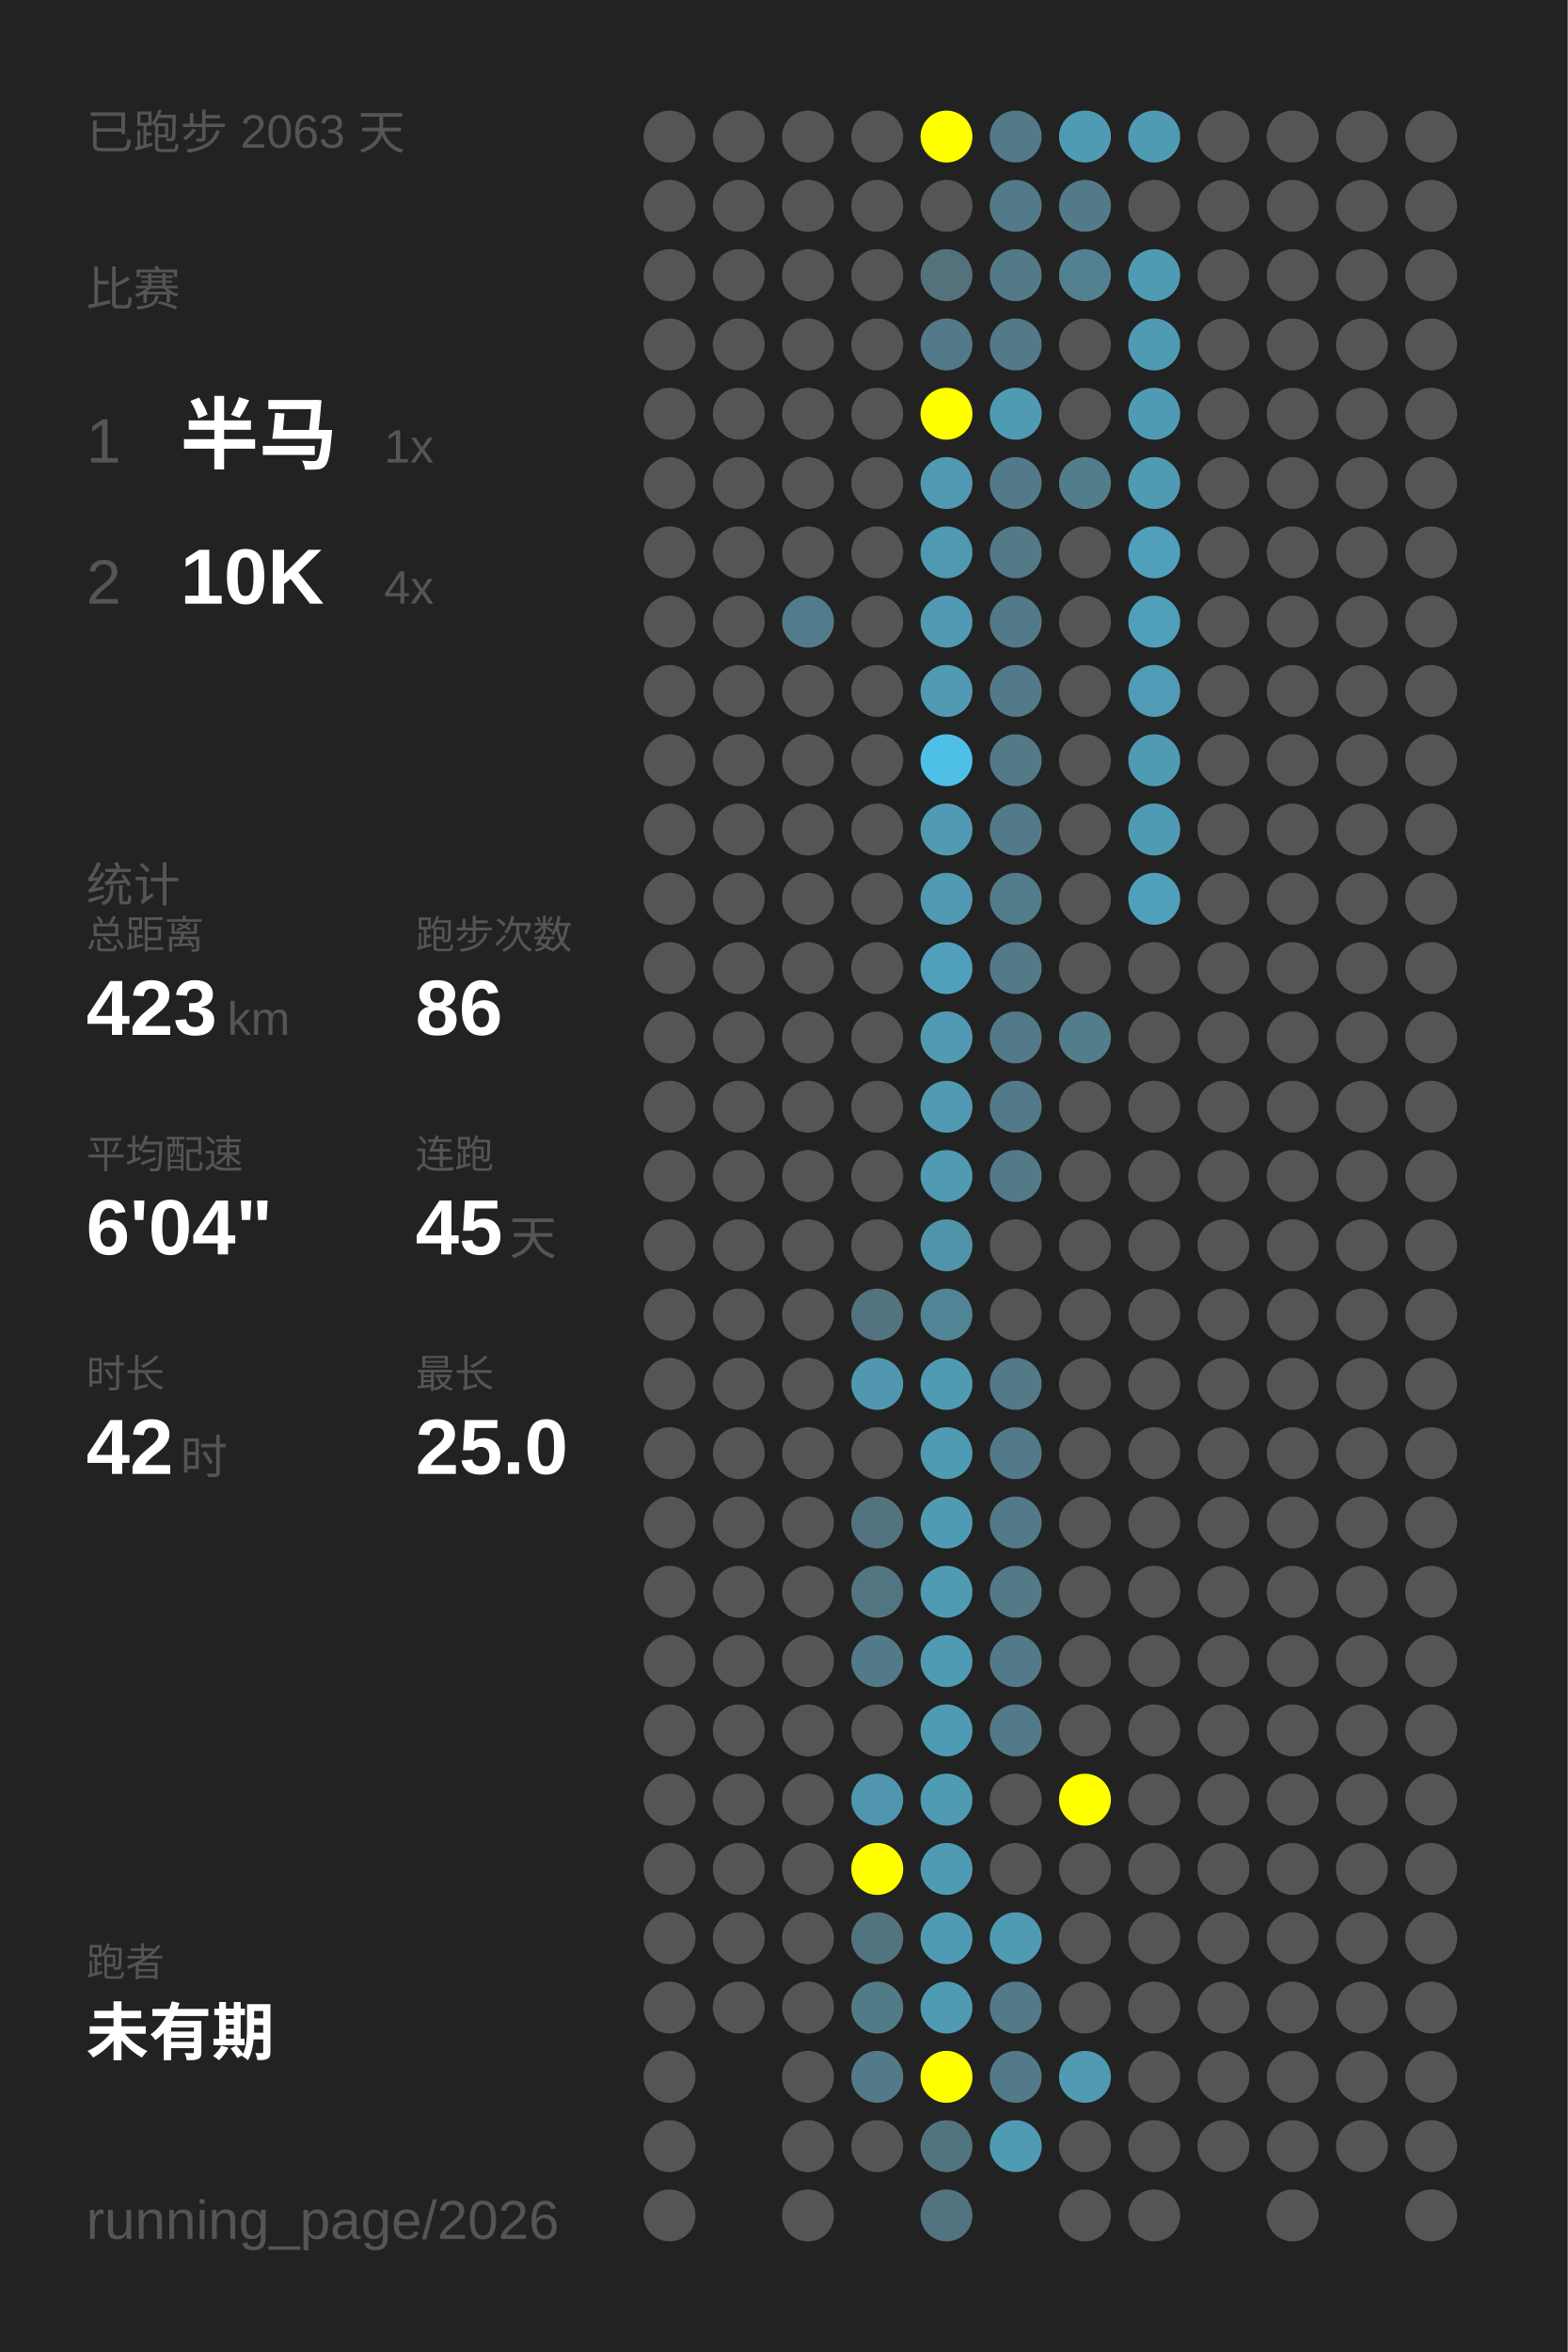
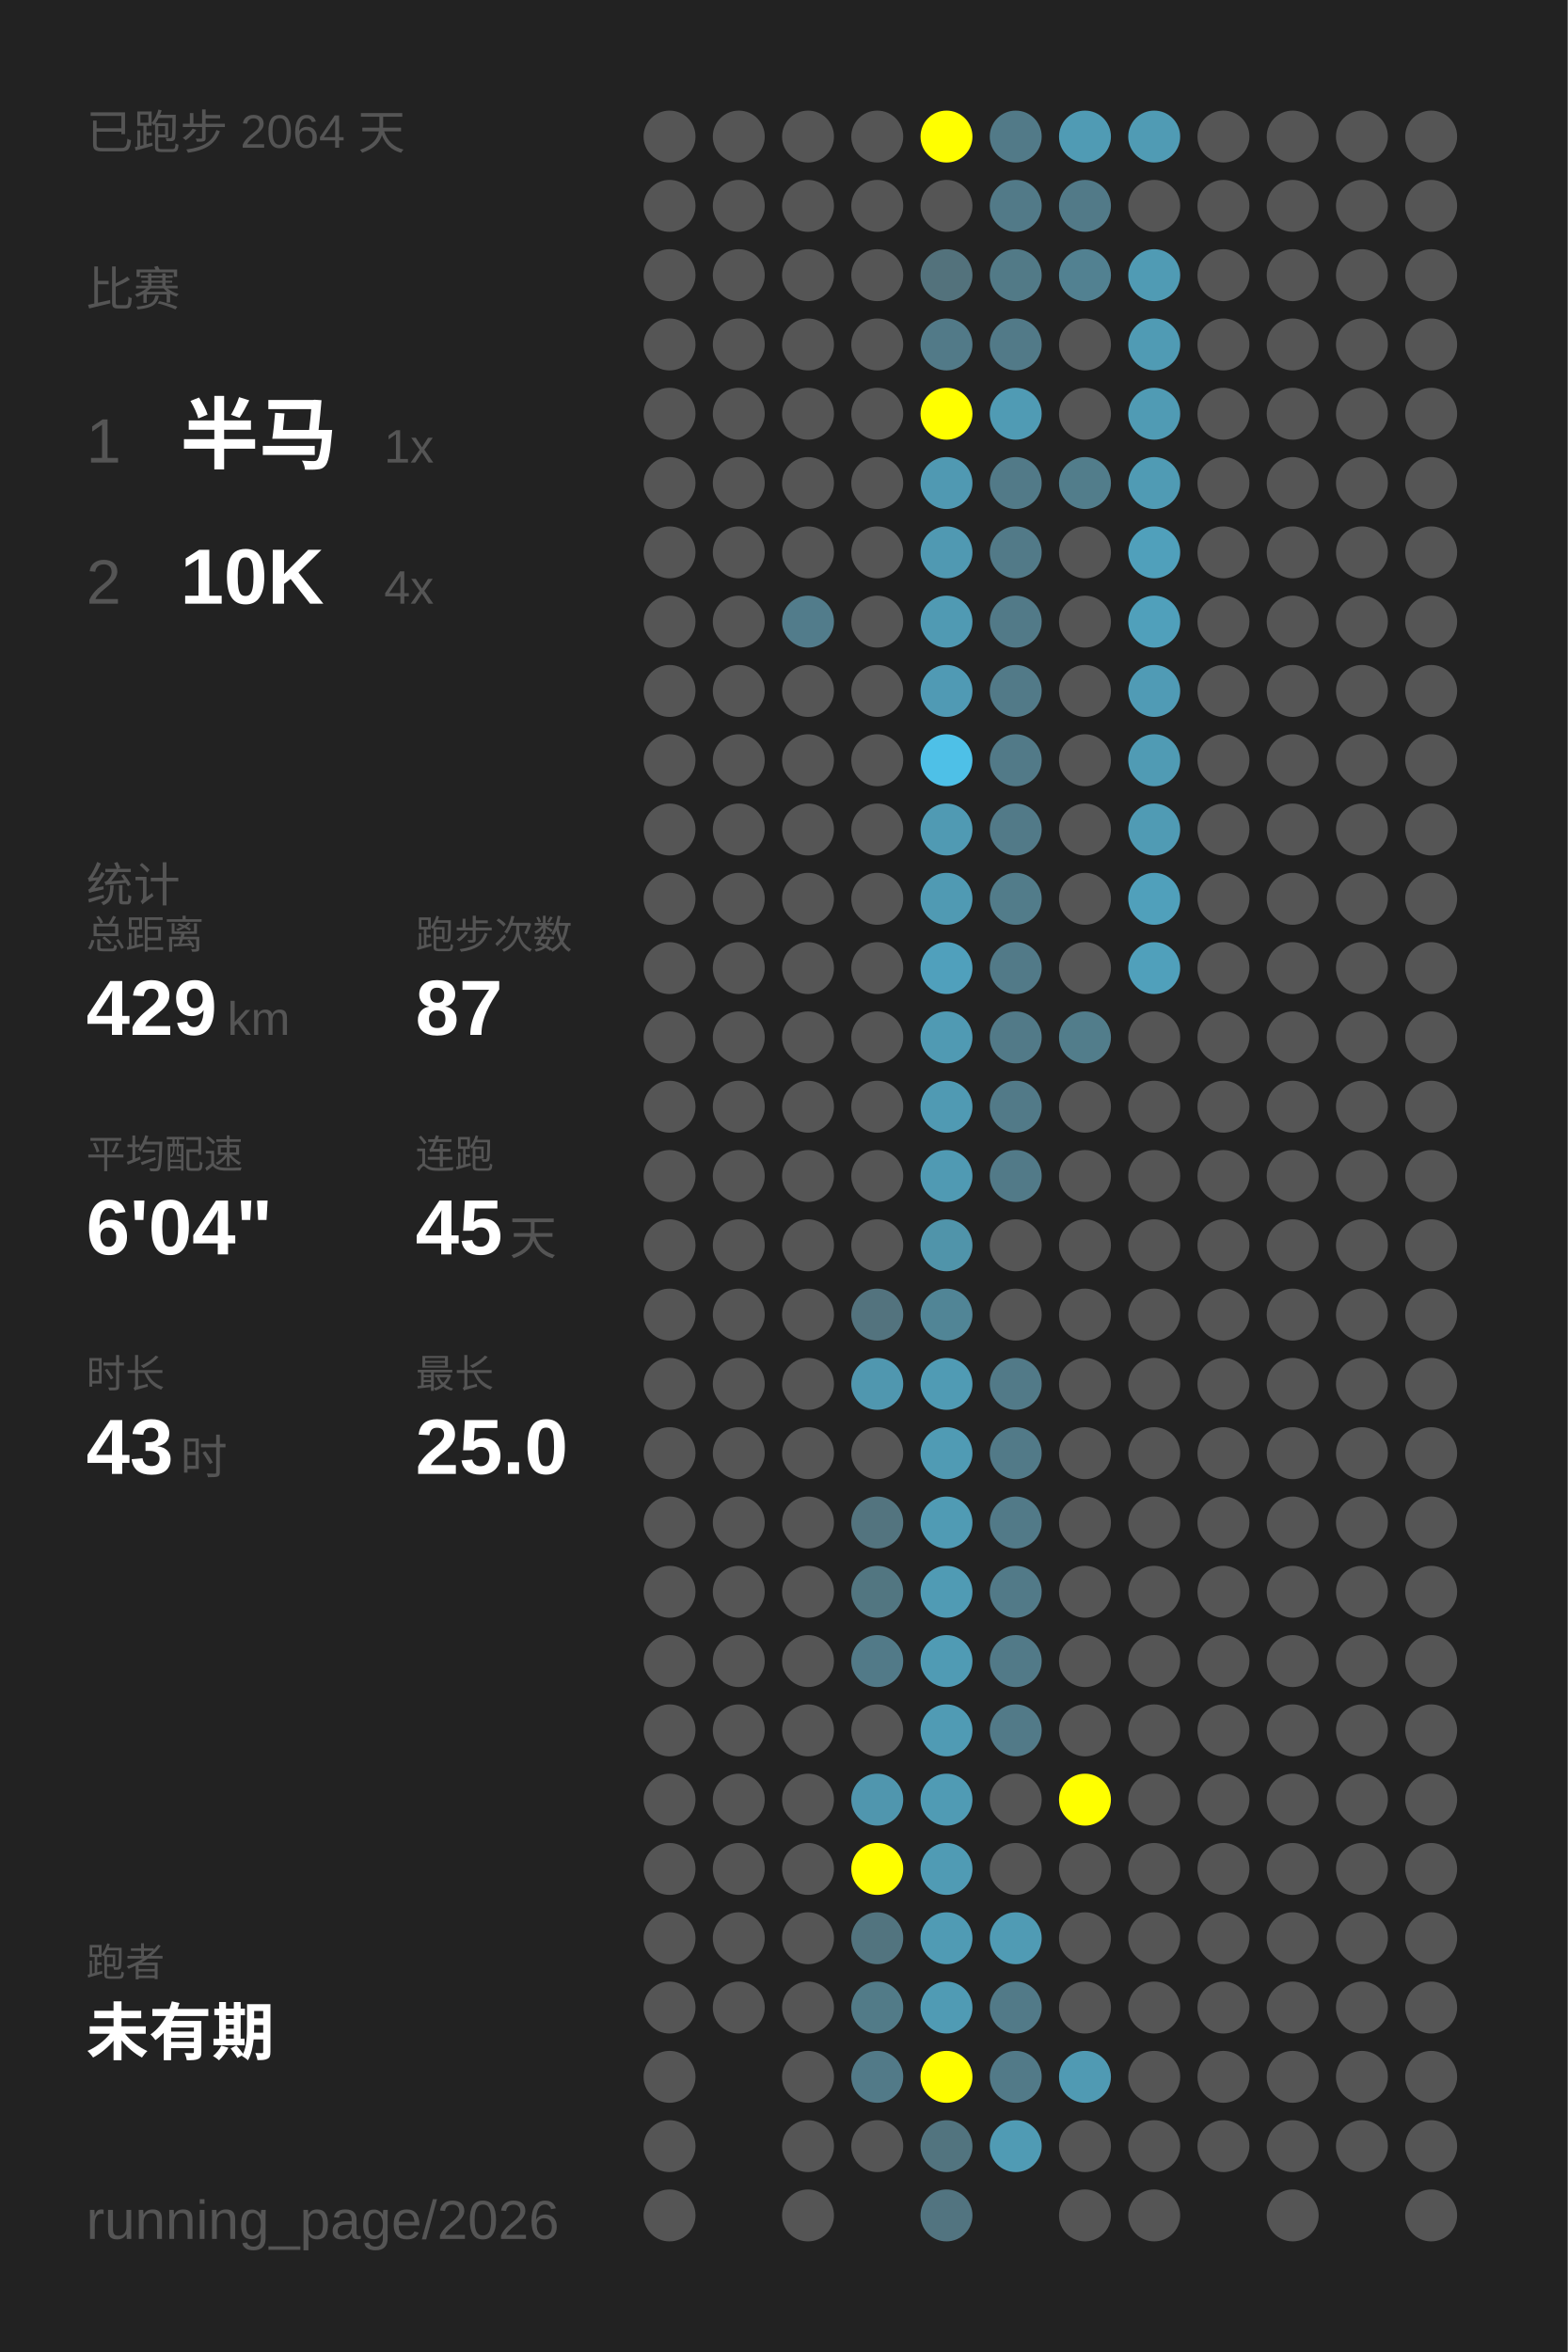
<svg xmlns="http://www.w3.org/2000/svg" baseProfile="full" height="300mm" version="1.1" viewBox="0,0,200,300" width="200mm">
  <defs />
  <rect fill="#222222" height="300" width="200" x="0" y="0" />
-   <text fill="#555555" style="font-size:6px; font-family:Arial;" x="11" y="19">已跑步 2063 天</text>
+   <text fill="#555555" style="font-size:6px; font-family:Arial;" x="11" y="19">已跑步 2064 天</text>
  <text fill="#555555" style="font-size:6px; font-family:Arial;" x="11" y="39">比赛</text>
  <text fill="#555555" style="font-size:8px; font-family:Arial;" x="11" y="59">1</text>
  <text fill="#FFFFFF" style="font-size:10px; font-family:Arial; font-weight:bold;" x="23" y="59">半马</text>
  <text fill="#555555" style="font-size:6px; font-family:Arial;" x="49" y="59">1x</text>
  <text fill="#555555" style="font-size:8px; font-family:Arial;" x="11" y="77">2</text>
  <text fill="#FFFFFF" style="font-size:10px; font-family:Arial; font-weight:bold;" x="23" y="77">10K</text>
  <text fill="#555555" style="font-size:6px; font-family:Arial;" x="49" y="77">4x</text>
  <text fill="#555555" style="font-size:6px; font-family:Arial;" x="11" y="115">统计</text>
  <text fill="#555555" style="font-size:5px; font-family:Arial;" x="11" y="121">总距离</text>
-   <text fill="#FFFFFF" style="font-size:10px; font-family:Arial; font-weight:bold;" x="11" y="132">423</text>
+   <text fill="#FFFFFF" style="font-size:10px; font-family:Arial; font-weight:bold;" x="11" y="132">429</text>
  <text fill="#555555" style="font-size:6px; font-family:Arial;" x="29" y="132">km</text>
  <text fill="#555555" style="font-size:5px; font-family:Arial;" x="53" y="121">跑步次数</text>
-   <text fill="#FFFFFF" style="font-size:10px; font-family:Arial; font-weight:bold;" x="53" y="132">86</text>
+   <text fill="#FFFFFF" style="font-size:10px; font-family:Arial; font-weight:bold;" x="53" y="132">87</text>
  <text fill="#555555" style="font-size:5px; font-family:Arial;" x="11" y="149">平均配速</text>
  <text fill="#FFFFFF" style="font-size:10px; font-family:Arial; font-weight:bold;" x="11" y="160">6'04"</text>
  <text fill="#555555" style="font-size:5px; font-family:Arial;" x="53" y="149">连跑</text>
  <text fill="#FFFFFF" style="font-size:10px; font-family:Arial; font-weight:bold;" x="53" y="160">45</text>
  <text fill="#555555" style="font-size:6px; font-family:Arial;" x="65" y="160">天</text>
  <text fill="#555555" style="font-size:5px; font-family:Arial;" x="11" y="177">时长</text>
-   <text fill="#FFFFFF" style="font-size:10px; font-family:Arial; font-weight:bold;" x="11" y="188">42</text>
+   <text fill="#FFFFFF" style="font-size:10px; font-family:Arial; font-weight:bold;" x="11" y="188">43</text>
  <text fill="#555555" style="font-size:6px; font-family:Arial;" x="23" y="188">时</text>
  <text fill="#555555" style="font-size:5px; font-family:Arial;" x="53" y="177">最长</text>
  <text fill="#FFFFFF" style="font-size:10px; font-family:Arial; font-weight:bold;" x="53" y="188">25.0</text>
  <text fill="#555555" style="font-size:5px; font-family:Arial;" x="11" y="252.065">跑者</text>
  <text fill="#FFFFFF" style="font-size:8px; font-family:Arial; font-weight:bold;" x="11" y="262.065">未有期</text>
  <text fill="#555555" style="font-size:7px; font-family:Arial;" x="11" y="285.581">running_page/2026</text>
  <circle cx="85.417" cy="17.419" fill="#555555" r="3.312" />
  <circle cx="85.417" cy="26.258" fill="#555555" r="3.312" />
  <circle cx="85.417" cy="35.097" fill="#555555" r="3.312" />
  <circle cx="85.417" cy="43.935" fill="#555555" r="3.312" />
  <circle cx="85.417" cy="52.774" fill="#555555" r="3.312" />
  <circle cx="85.417" cy="61.613" fill="#555555" r="3.312" />
  <circle cx="85.417" cy="70.452" fill="#555555" r="3.312" />
  <circle cx="85.417" cy="79.29" fill="#555555" r="3.312" />
  <circle cx="85.417" cy="88.129" fill="#555555" r="3.312" />
  <circle cx="85.417" cy="96.968" fill="#555555" r="3.312" />
  <circle cx="85.417" cy="105.806" fill="#555555" r="3.312" />
  <circle cx="85.417" cy="114.645" fill="#555555" r="3.312" />
  <circle cx="85.417" cy="123.484" fill="#555555" r="3.312" />
  <circle cx="85.417" cy="132.323" fill="#555555" r="3.312" />
  <circle cx="85.417" cy="141.161" fill="#555555" r="3.312" />
  <circle cx="85.417" cy="150" fill="#555555" r="3.312" />
  <circle cx="85.417" cy="158.839" fill="#555555" r="3.312" />
  <circle cx="85.417" cy="167.677" fill="#555555" r="3.312" />
  <circle cx="85.417" cy="176.516" fill="#555555" r="3.312" />
  <circle cx="85.417" cy="185.355" fill="#555555" r="3.312" />
  <circle cx="85.417" cy="194.194" fill="#555555" r="3.312" />
  <circle cx="85.417" cy="203.032" fill="#555555" r="3.312" />
  <circle cx="85.417" cy="211.871" fill="#555555" r="3.312" />
  <circle cx="85.417" cy="220.71" fill="#555555" r="3.312" />
  <circle cx="85.417" cy="229.548" fill="#555555" r="3.312" />
  <circle cx="85.417" cy="238.387" fill="#555555" r="3.312" />
  <circle cx="85.417" cy="247.226" fill="#555555" r="3.312" />
  <circle cx="85.417" cy="256.065" fill="#555555" r="3.312" />
  <circle cx="85.417" cy="264.903" fill="#555555" r="3.312" />
  <circle cx="85.417" cy="273.742" fill="#555555" r="3.312" />
  <circle cx="85.417" cy="282.581" fill="#555555" r="3.312" />
  <circle cx="94.25" cy="17.419" fill="#555555" r="3.312" />
  <circle cx="94.25" cy="26.258" fill="#555555" r="3.312" />
  <circle cx="94.25" cy="35.097" fill="#555555" r="3.312" />
  <circle cx="94.25" cy="43.935" fill="#555555" r="3.312" />
  <circle cx="94.25" cy="52.774" fill="#555555" r="3.312" />
  <circle cx="94.25" cy="61.613" fill="#555555" r="3.312" />
  <circle cx="94.25" cy="70.452" fill="#555555" r="3.312" />
  <circle cx="94.25" cy="79.29" fill="#555555" r="3.312" />
  <circle cx="94.25" cy="88.129" fill="#555555" r="3.312" />
  <circle cx="94.25" cy="96.968" fill="#555555" r="3.312" />
  <circle cx="94.25" cy="105.806" fill="#555555" r="3.312" />
  <circle cx="94.25" cy="114.645" fill="#555555" r="3.312" />
  <circle cx="94.25" cy="123.484" fill="#555555" r="3.312" />
  <circle cx="94.25" cy="132.323" fill="#555555" r="3.312" />
  <circle cx="94.25" cy="141.161" fill="#555555" r="3.312" />
  <circle cx="94.25" cy="150" fill="#555555" r="3.312" />
  <circle cx="94.25" cy="158.839" fill="#555555" r="3.312" />
  <circle cx="94.25" cy="167.677" fill="#555555" r="3.312" />
  <circle cx="94.25" cy="176.516" fill="#555555" r="3.312" />
  <circle cx="94.25" cy="185.355" fill="#555555" r="3.312" />
  <circle cx="94.25" cy="194.194" fill="#555555" r="3.312" />
  <circle cx="94.25" cy="203.032" fill="#555555" r="3.312" />
  <circle cx="94.25" cy="211.871" fill="#555555" r="3.312" />
  <circle cx="94.25" cy="220.71" fill="#555555" r="3.312" />
  <circle cx="94.25" cy="229.548" fill="#555555" r="3.312" />
  <circle cx="94.25" cy="238.387" fill="#555555" r="3.312" />
  <circle cx="94.25" cy="247.226" fill="#555555" r="3.312" />
  <circle cx="94.25" cy="256.065" fill="#555555" r="3.312" />
  <circle cx="103.083" cy="17.419" fill="#555555" r="3.312" />
  <circle cx="103.083" cy="26.258" fill="#555555" r="3.312" />
  <circle cx="103.083" cy="35.097" fill="#555555" r="3.312" />
  <circle cx="103.083" cy="43.935" fill="#555555" r="3.312" />
  <circle cx="103.083" cy="52.774" fill="#555555" r="3.312" />
  <circle cx="103.083" cy="61.613" fill="#555555" r="3.312" />
  <circle cx="103.083" cy="70.452" fill="#555555" r="3.312" />
  <circle cx="103.083" cy="79.29" fill="#527c8b" r="3.312" />
  <circle cx="103.083" cy="88.129" fill="#555555" r="3.312" />
  <circle cx="103.083" cy="96.968" fill="#555555" r="3.312" />
  <circle cx="103.083" cy="105.806" fill="#555555" r="3.312" />
  <circle cx="103.083" cy="114.645" fill="#555555" r="3.312" />
  <circle cx="103.083" cy="123.484" fill="#555555" r="3.312" />
  <circle cx="103.083" cy="132.323" fill="#555555" r="3.312" />
  <circle cx="103.083" cy="141.161" fill="#555555" r="3.312" />
  <circle cx="103.083" cy="150" fill="#555555" r="3.312" />
  <circle cx="103.083" cy="158.839" fill="#555555" r="3.312" />
  <circle cx="103.083" cy="167.677" fill="#555555" r="3.312" />
  <circle cx="103.083" cy="176.516" fill="#555555" r="3.312" />
  <circle cx="103.083" cy="185.355" fill="#555555" r="3.312" />
  <circle cx="103.083" cy="194.194" fill="#555555" r="3.312" />
  <circle cx="103.083" cy="203.032" fill="#555555" r="3.312" />
  <circle cx="103.083" cy="211.871" fill="#555555" r="3.312" />
  <circle cx="103.083" cy="220.71" fill="#555555" r="3.312" />
  <circle cx="103.083" cy="229.548" fill="#555555" r="3.312" />
  <circle cx="103.083" cy="238.387" fill="#555555" r="3.312" />
  <circle cx="103.083" cy="247.226" fill="#555555" r="3.312" />
  <circle cx="103.083" cy="256.065" fill="#555555" r="3.312" />
  <circle cx="103.083" cy="264.903" fill="#555555" r="3.312" />
  <circle cx="103.083" cy="273.742" fill="#555555" r="3.312" />
  <circle cx="103.083" cy="282.581" fill="#555555" r="3.312" />
  <circle cx="111.917" cy="17.419" fill="#555555" r="3.312" />
  <circle cx="111.917" cy="26.258" fill="#555555" r="3.312" />
  <circle cx="111.917" cy="35.097" fill="#555555" r="3.312" />
  <circle cx="111.917" cy="43.935" fill="#555555" r="3.312" />
  <circle cx="111.917" cy="52.774" fill="#555555" r="3.312" />
  <circle cx="111.917" cy="61.613" fill="#555555" r="3.312" />
  <circle cx="111.917" cy="70.452" fill="#555555" r="3.312" />
  <circle cx="111.917" cy="79.29" fill="#555555" r="3.312" />
  <circle cx="111.917" cy="88.129" fill="#555555" r="3.312" />
  <circle cx="111.917" cy="96.968" fill="#555555" r="3.312" />
  <circle cx="111.917" cy="105.806" fill="#555555" r="3.312" />
  <circle cx="111.917" cy="114.645" fill="#555555" r="3.312" />
  <circle cx="111.917" cy="123.484" fill="#555555" r="3.312" />
  <circle cx="111.917" cy="132.323" fill="#555555" r="3.312" />
  <circle cx="111.917" cy="141.161" fill="#555555" r="3.312" />
  <circle cx="111.917" cy="150" fill="#555555" r="3.312" />
  <circle cx="111.917" cy="158.839" fill="#555555" r="3.312" />
  <circle cx="111.917" cy="167.677" fill="#53737e" r="3.312" />
  <circle cx="111.917" cy="176.516" fill="#5097af" r="3.312" />
  <circle cx="111.917" cy="185.355" fill="#555555" r="3.312" />
  <circle cx="111.917" cy="194.194" fill="#53747f" r="3.312" />
  <circle cx="111.917" cy="203.032" fill="#527681" r="3.312" />
  <circle cx="111.917" cy="211.871" fill="#527a88" r="3.312" />
  <circle cx="111.917" cy="220.71" fill="#555555" r="3.312" />
  <circle cx="111.917" cy="229.548" fill="#5096ae" r="3.312" />
  <circle cx="111.917" cy="238.387" fill="#FFFF00" r="3.312" />
  <circle cx="111.917" cy="247.226" fill="#52747f" r="3.312" />
  <circle cx="111.917" cy="256.065" fill="#527b88" r="3.312" />
  <circle cx="111.917" cy="264.903" fill="#527a88" r="3.312" />
  <circle cx="111.917" cy="273.742" fill="#555555" r="3.312" />
  <circle cx="120.75" cy="17.419" fill="#FFFF00" r="3.312" />
  <circle cx="120.75" cy="26.258" fill="#555555" r="3.312" />
  <circle cx="120.75" cy="35.097" fill="#53727c" r="3.312" />
  <circle cx="120.75" cy="43.935" fill="#527a88" r="3.312" />
  <circle cx="120.75" cy="52.774" fill="#FFFF00" r="3.312" />
  <circle cx="120.75" cy="61.613" fill="#5099b2" r="3.312" />
  <circle cx="120.75" cy="70.452" fill="#5099b2" r="3.312" />
  <circle cx="120.75" cy="79.29" fill="#509ab3" r="3.312" />
  <circle cx="120.75" cy="88.129" fill="#509ab4" r="3.312" />
  <circle cx="120.75" cy="96.968" fill="#4ec0e7" r="3.312" />
  <circle cx="120.75" cy="105.806" fill="#509ab3" r="3.312" />
  <circle cx="120.75" cy="114.645" fill="#509ab3" r="3.312" />
  <circle cx="120.75" cy="123.484" fill="#50a0bc" r="3.312" />
  <circle cx="120.75" cy="132.323" fill="#509ab3" r="3.312" />
  <circle cx="120.75" cy="141.161" fill="#509ab3" r="3.312" />
  <circle cx="120.75" cy="150" fill="#509ab3" r="3.312" />
  <circle cx="120.75" cy="158.839" fill="#5094aa" r="3.312" />
  <circle cx="120.75" cy="167.677" fill="#518596" r="3.312" />
  <circle cx="120.75" cy="176.516" fill="#509bb4" r="3.312" />
  <circle cx="120.75" cy="185.355" fill="#509bb4" r="3.312" />
  <circle cx="120.75" cy="194.194" fill="#509bb4" r="3.312" />
  <circle cx="120.75" cy="203.032" fill="#509bb4" r="3.312" />
  <circle cx="120.75" cy="211.871" fill="#509bb4" r="3.312" />
  <circle cx="120.75" cy="220.71" fill="#509bb4" r="3.312" />
  <circle cx="120.75" cy="229.548" fill="#509bb4" r="3.312" />
  <circle cx="120.75" cy="238.387" fill="#509bb4" r="3.312" />
  <circle cx="120.75" cy="247.226" fill="#509bb4" r="3.312" />
  <circle cx="120.75" cy="256.065" fill="#509bb4" r="3.312" />
  <circle cx="120.75" cy="264.903" fill="#FFFF00" r="3.312" />
  <circle cx="120.75" cy="273.742" fill="#52747f" r="3.312" />
  <circle cx="120.75" cy="282.581" fill="#527480" r="3.312" />
  <circle cx="129.583" cy="17.419" fill="#527a88" r="3.312" />
  <circle cx="129.583" cy="26.258" fill="#527a88" r="3.312" />
  <circle cx="129.583" cy="35.097" fill="#527a87" r="3.312" />
  <circle cx="129.583" cy="43.935" fill="#527a88" r="3.312" />
  <circle cx="129.583" cy="52.774" fill="#509bb4" r="3.312" />
  <circle cx="129.583" cy="61.613" fill="#527a88" r="3.312" />
  <circle cx="129.583" cy="70.452" fill="#527a88" r="3.312" />
  <circle cx="129.583" cy="79.29" fill="#527a88" r="3.312" />
  <circle cx="129.583" cy="88.129" fill="#527a88" r="3.312" />
  <circle cx="129.583" cy="96.968" fill="#527a88" r="3.312" />
  <circle cx="129.583" cy="105.806" fill="#527a88" r="3.312" />
  <circle cx="129.583" cy="114.645" fill="#527c8a" r="3.312" />
  <circle cx="129.583" cy="123.484" fill="#527a88" r="3.312" />
  <circle cx="129.583" cy="132.323" fill="#527a88" r="3.312" />
  <circle cx="129.583" cy="141.161" fill="#527a88" r="3.312" />
  <circle cx="129.583" cy="150" fill="#527a88" r="3.312" />
  <circle cx="129.583" cy="158.839" fill="#555555" r="3.312" />
  <circle cx="129.583" cy="167.677" fill="#555555" r="3.312" />
  <circle cx="129.583" cy="176.516" fill="#527a88" r="3.312" />
  <circle cx="129.583" cy="185.355" fill="#527a88" r="3.312" />
  <circle cx="129.583" cy="194.194" fill="#527a88" r="3.312" />
  <circle cx="129.583" cy="203.032" fill="#527a88" r="3.312" />
  <circle cx="129.583" cy="211.871" fill="#527a88" r="3.312" />
  <circle cx="129.583" cy="220.71" fill="#527a88" r="3.312" />
  <circle cx="129.583" cy="229.548" fill="#555555" r="3.312" />
  <circle cx="129.583" cy="238.387" fill="#555555" r="3.312" />
  <circle cx="129.583" cy="247.226" fill="#509bb4" r="3.312" />
  <circle cx="129.583" cy="256.065" fill="#527a88" r="3.312" />
  <circle cx="129.583" cy="264.903" fill="#527a88" r="3.312" />
  <circle cx="129.583" cy="273.742" fill="#509bb4" r="3.312" />
  <circle cx="138.417" cy="17.419" fill="#509bb4" r="3.312" />
  <circle cx="138.417" cy="26.258" fill="#527a88" r="3.312" />
  <circle cx="138.417" cy="35.097" fill="#528191" r="3.312" />
  <circle cx="138.417" cy="43.935" fill="#555555" r="3.312" />
  <circle cx="138.417" cy="52.774" fill="#555555" r="3.312" />
  <circle cx="138.417" cy="61.613" fill="#527d8b" r="3.312" />
  <circle cx="138.417" cy="70.452" fill="#555555" r="3.312" />
  <circle cx="138.417" cy="79.29" fill="#555555" r="3.312" />
  <circle cx="138.417" cy="88.129" fill="#555555" r="3.312" />
  <circle cx="138.417" cy="96.968" fill="#555555" r="3.312" />
  <circle cx="138.417" cy="105.806" fill="#555555" r="3.312" />
  <circle cx="138.417" cy="114.645" fill="#555555" r="3.312" />
  <circle cx="138.417" cy="123.484" fill="#555555" r="3.312" />
  <circle cx="138.417" cy="132.323" fill="#527d8b" r="3.312" />
  <circle cx="138.417" cy="141.161" fill="#555555" r="3.312" />
  <circle cx="138.417" cy="150" fill="#555555" r="3.312" />
  <circle cx="138.417" cy="158.839" fill="#555555" r="3.312" />
  <circle cx="138.417" cy="167.677" fill="#555555" r="3.312" />
  <circle cx="138.417" cy="176.516" fill="#555555" r="3.312" />
  <circle cx="138.417" cy="185.355" fill="#555555" r="3.312" />
  <circle cx="138.417" cy="194.194" fill="#555555" r="3.312" />
  <circle cx="138.417" cy="203.032" fill="#555555" r="3.312" />
  <circle cx="138.417" cy="211.871" fill="#555555" r="3.312" />
  <circle cx="138.417" cy="220.71" fill="#555555" r="3.312" />
  <circle cx="138.417" cy="229.548" fill="#FFFF00" r="3.312" />
  <circle cx="138.417" cy="238.387" fill="#555555" r="3.312" />
  <circle cx="138.417" cy="247.226" fill="#555555" r="3.312" />
  <circle cx="138.417" cy="256.065" fill="#555555" r="3.312" />
  <circle cx="138.417" cy="264.903" fill="#509ab3" r="3.312" />
  <circle cx="138.417" cy="273.742" fill="#555555" r="3.312" />
  <circle cx="138.417" cy="282.581" fill="#555555" r="3.312" />
  <circle cx="147.25" cy="17.419" fill="#509bb4" r="3.312" />
  <circle cx="147.25" cy="26.258" fill="#555555" r="3.312" />
  <circle cx="147.25" cy="35.097" fill="#509bb4" r="3.312" />
  <circle cx="147.25" cy="43.935" fill="#509bb4" r="3.312" />
  <circle cx="147.25" cy="52.774" fill="#509bb4" r="3.312" />
  <circle cx="147.25" cy="61.613" fill="#509bb4" r="3.312" />
  <circle cx="147.25" cy="70.452" fill="#50a0bb" r="3.312" />
  <circle cx="147.25" cy="79.29" fill="#50a0bb" r="3.312" />
  <circle cx="147.25" cy="88.129" fill="#509bb5" r="3.312" />
  <circle cx="147.25" cy="96.968" fill="#509bb4" r="3.312" />
  <circle cx="147.25" cy="105.806" fill="#509bb4" r="3.312" />
  <circle cx="147.25" cy="114.645" fill="#50a0bb" r="3.312" />
-   <circle cx="147.25" cy="123.484" fill="#555555" r="3.312" />
+   <circle cx="147.25" cy="123.484" fill="#50a0bb" r="3.312" />
  <circle cx="147.25" cy="132.323" fill="#555555" r="3.312" />
  <circle cx="147.25" cy="141.161" fill="#555555" r="3.312" />
  <circle cx="147.25" cy="150" fill="#555555" r="3.312" />
  <circle cx="147.25" cy="158.839" fill="#555555" r="3.312" />
  <circle cx="147.25" cy="167.677" fill="#555555" r="3.312" />
  <circle cx="147.25" cy="176.516" fill="#555555" r="3.312" />
  <circle cx="147.25" cy="185.355" fill="#555555" r="3.312" />
  <circle cx="147.25" cy="194.194" fill="#555555" r="3.312" />
  <circle cx="147.25" cy="203.032" fill="#555555" r="3.312" />
  <circle cx="147.25" cy="211.871" fill="#555555" r="3.312" />
  <circle cx="147.25" cy="220.71" fill="#555555" r="3.312" />
  <circle cx="147.25" cy="229.548" fill="#555555" r="3.312" />
  <circle cx="147.25" cy="238.387" fill="#555555" r="3.312" />
  <circle cx="147.25" cy="247.226" fill="#555555" r="3.312" />
  <circle cx="147.25" cy="256.065" fill="#555555" r="3.312" />
  <circle cx="147.25" cy="264.903" fill="#555555" r="3.312" />
  <circle cx="147.25" cy="273.742" fill="#555555" r="3.312" />
  <circle cx="147.25" cy="282.581" fill="#555555" r="3.312" />
  <circle cx="156.083" cy="17.419" fill="#555555" r="3.312" />
  <circle cx="156.083" cy="26.258" fill="#555555" r="3.312" />
  <circle cx="156.083" cy="35.097" fill="#555555" r="3.312" />
  <circle cx="156.083" cy="43.935" fill="#555555" r="3.312" />
  <circle cx="156.083" cy="52.774" fill="#555555" r="3.312" />
  <circle cx="156.083" cy="61.613" fill="#555555" r="3.312" />
  <circle cx="156.083" cy="70.452" fill="#555555" r="3.312" />
  <circle cx="156.083" cy="79.29" fill="#555555" r="3.312" />
  <circle cx="156.083" cy="88.129" fill="#555555" r="3.312" />
  <circle cx="156.083" cy="96.968" fill="#555555" r="3.312" />
  <circle cx="156.083" cy="105.806" fill="#555555" r="3.312" />
  <circle cx="156.083" cy="114.645" fill="#555555" r="3.312" />
  <circle cx="156.083" cy="123.484" fill="#555555" r="3.312" />
  <circle cx="156.083" cy="132.323" fill="#555555" r="3.312" />
  <circle cx="156.083" cy="141.161" fill="#555555" r="3.312" />
  <circle cx="156.083" cy="150" fill="#555555" r="3.312" />
  <circle cx="156.083" cy="158.839" fill="#555555" r="3.312" />
  <circle cx="156.083" cy="167.677" fill="#555555" r="3.312" />
  <circle cx="156.083" cy="176.516" fill="#555555" r="3.312" />
  <circle cx="156.083" cy="185.355" fill="#555555" r="3.312" />
  <circle cx="156.083" cy="194.194" fill="#555555" r="3.312" />
  <circle cx="156.083" cy="203.032" fill="#555555" r="3.312" />
  <circle cx="156.083" cy="211.871" fill="#555555" r="3.312" />
  <circle cx="156.083" cy="220.71" fill="#555555" r="3.312" />
  <circle cx="156.083" cy="229.548" fill="#555555" r="3.312" />
  <circle cx="156.083" cy="238.387" fill="#555555" r="3.312" />
  <circle cx="156.083" cy="247.226" fill="#555555" r="3.312" />
  <circle cx="156.083" cy="256.065" fill="#555555" r="3.312" />
  <circle cx="156.083" cy="264.903" fill="#555555" r="3.312" />
  <circle cx="156.083" cy="273.742" fill="#555555" r="3.312" />
  <circle cx="164.917" cy="17.419" fill="#555555" r="3.312" />
  <circle cx="164.917" cy="26.258" fill="#555555" r="3.312" />
  <circle cx="164.917" cy="35.097" fill="#555555" r="3.312" />
  <circle cx="164.917" cy="43.935" fill="#555555" r="3.312" />
  <circle cx="164.917" cy="52.774" fill="#555555" r="3.312" />
  <circle cx="164.917" cy="61.613" fill="#555555" r="3.312" />
  <circle cx="164.917" cy="70.452" fill="#555555" r="3.312" />
  <circle cx="164.917" cy="79.29" fill="#555555" r="3.312" />
  <circle cx="164.917" cy="88.129" fill="#555555" r="3.312" />
  <circle cx="164.917" cy="96.968" fill="#555555" r="3.312" />
  <circle cx="164.917" cy="105.806" fill="#555555" r="3.312" />
  <circle cx="164.917" cy="114.645" fill="#555555" r="3.312" />
  <circle cx="164.917" cy="123.484" fill="#555555" r="3.312" />
  <circle cx="164.917" cy="132.323" fill="#555555" r="3.312" />
  <circle cx="164.917" cy="141.161" fill="#555555" r="3.312" />
  <circle cx="164.917" cy="150" fill="#555555" r="3.312" />
  <circle cx="164.917" cy="158.839" fill="#555555" r="3.312" />
  <circle cx="164.917" cy="167.677" fill="#555555" r="3.312" />
  <circle cx="164.917" cy="176.516" fill="#555555" r="3.312" />
  <circle cx="164.917" cy="185.355" fill="#555555" r="3.312" />
  <circle cx="164.917" cy="194.194" fill="#555555" r="3.312" />
  <circle cx="164.917" cy="203.032" fill="#555555" r="3.312" />
  <circle cx="164.917" cy="211.871" fill="#555555" r="3.312" />
  <circle cx="164.917" cy="220.71" fill="#555555" r="3.312" />
  <circle cx="164.917" cy="229.548" fill="#555555" r="3.312" />
  <circle cx="164.917" cy="238.387" fill="#555555" r="3.312" />
  <circle cx="164.917" cy="247.226" fill="#555555" r="3.312" />
  <circle cx="164.917" cy="256.065" fill="#555555" r="3.312" />
  <circle cx="164.917" cy="264.903" fill="#555555" r="3.312" />
  <circle cx="164.917" cy="273.742" fill="#555555" r="3.312" />
  <circle cx="164.917" cy="282.581" fill="#555555" r="3.312" />
  <circle cx="173.75" cy="17.419" fill="#555555" r="3.312" />
  <circle cx="173.75" cy="26.258" fill="#555555" r="3.312" />
  <circle cx="173.75" cy="35.097" fill="#555555" r="3.312" />
  <circle cx="173.75" cy="43.935" fill="#555555" r="3.312" />
  <circle cx="173.75" cy="52.774" fill="#555555" r="3.312" />
  <circle cx="173.75" cy="61.613" fill="#555555" r="3.312" />
  <circle cx="173.75" cy="70.452" fill="#555555" r="3.312" />
  <circle cx="173.75" cy="79.29" fill="#555555" r="3.312" />
  <circle cx="173.75" cy="88.129" fill="#555555" r="3.312" />
  <circle cx="173.75" cy="96.968" fill="#555555" r="3.312" />
  <circle cx="173.75" cy="105.806" fill="#555555" r="3.312" />
  <circle cx="173.75" cy="114.645" fill="#555555" r="3.312" />
  <circle cx="173.75" cy="123.484" fill="#555555" r="3.312" />
  <circle cx="173.75" cy="132.323" fill="#555555" r="3.312" />
  <circle cx="173.75" cy="141.161" fill="#555555" r="3.312" />
  <circle cx="173.75" cy="150" fill="#555555" r="3.312" />
  <circle cx="173.75" cy="158.839" fill="#555555" r="3.312" />
  <circle cx="173.75" cy="167.677" fill="#555555" r="3.312" />
  <circle cx="173.75" cy="176.516" fill="#555555" r="3.312" />
  <circle cx="173.75" cy="185.355" fill="#555555" r="3.312" />
  <circle cx="173.75" cy="194.194" fill="#555555" r="3.312" />
  <circle cx="173.75" cy="203.032" fill="#555555" r="3.312" />
  <circle cx="173.75" cy="211.871" fill="#555555" r="3.312" />
  <circle cx="173.75" cy="220.71" fill="#555555" r="3.312" />
  <circle cx="173.75" cy="229.548" fill="#555555" r="3.312" />
  <circle cx="173.75" cy="238.387" fill="#555555" r="3.312" />
  <circle cx="173.75" cy="247.226" fill="#555555" r="3.312" />
  <circle cx="173.75" cy="256.065" fill="#555555" r="3.312" />
  <circle cx="173.75" cy="264.903" fill="#555555" r="3.312" />
  <circle cx="173.75" cy="273.742" fill="#555555" r="3.312" />
  <circle cx="182.583" cy="17.419" fill="#555555" r="3.312" />
  <circle cx="182.583" cy="26.258" fill="#555555" r="3.312" />
  <circle cx="182.583" cy="35.097" fill="#555555" r="3.312" />
  <circle cx="182.583" cy="43.935" fill="#555555" r="3.312" />
  <circle cx="182.583" cy="52.774" fill="#555555" r="3.312" />
  <circle cx="182.583" cy="61.613" fill="#555555" r="3.312" />
  <circle cx="182.583" cy="70.452" fill="#555555" r="3.312" />
  <circle cx="182.583" cy="79.29" fill="#555555" r="3.312" />
  <circle cx="182.583" cy="88.129" fill="#555555" r="3.312" />
  <circle cx="182.583" cy="96.968" fill="#555555" r="3.312" />
  <circle cx="182.583" cy="105.806" fill="#555555" r="3.312" />
  <circle cx="182.583" cy="114.645" fill="#555555" r="3.312" />
  <circle cx="182.583" cy="123.484" fill="#555555" r="3.312" />
  <circle cx="182.583" cy="132.323" fill="#555555" r="3.312" />
  <circle cx="182.583" cy="141.161" fill="#555555" r="3.312" />
  <circle cx="182.583" cy="150" fill="#555555" r="3.312" />
  <circle cx="182.583" cy="158.839" fill="#555555" r="3.312" />
  <circle cx="182.583" cy="167.677" fill="#555555" r="3.312" />
  <circle cx="182.583" cy="176.516" fill="#555555" r="3.312" />
  <circle cx="182.583" cy="185.355" fill="#555555" r="3.312" />
  <circle cx="182.583" cy="194.194" fill="#555555" r="3.312" />
  <circle cx="182.583" cy="203.032" fill="#555555" r="3.312" />
  <circle cx="182.583" cy="211.871" fill="#555555" r="3.312" />
  <circle cx="182.583" cy="220.71" fill="#555555" r="3.312" />
  <circle cx="182.583" cy="229.548" fill="#555555" r="3.312" />
  <circle cx="182.583" cy="238.387" fill="#555555" r="3.312" />
  <circle cx="182.583" cy="247.226" fill="#555555" r="3.312" />
  <circle cx="182.583" cy="256.065" fill="#555555" r="3.312" />
  <circle cx="182.583" cy="264.903" fill="#555555" r="3.312" />
  <circle cx="182.583" cy="273.742" fill="#555555" r="3.312" />
  <circle cx="182.583" cy="282.581" fill="#555555" r="3.312" />
</svg>
